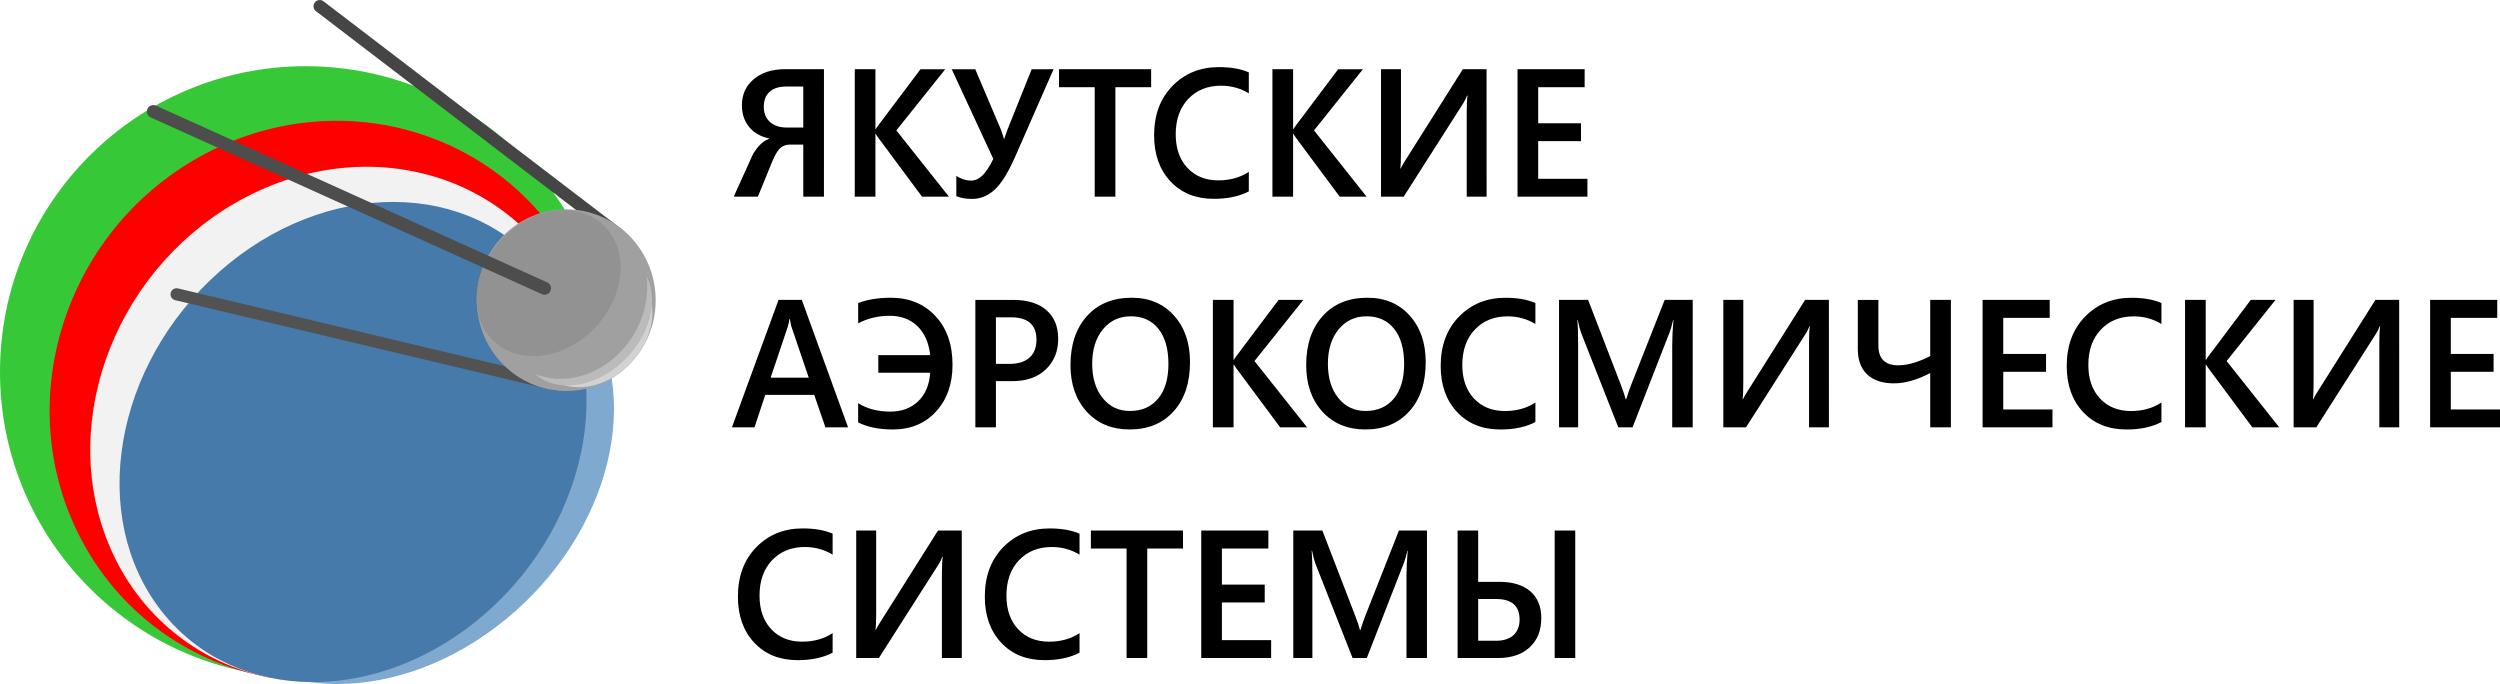
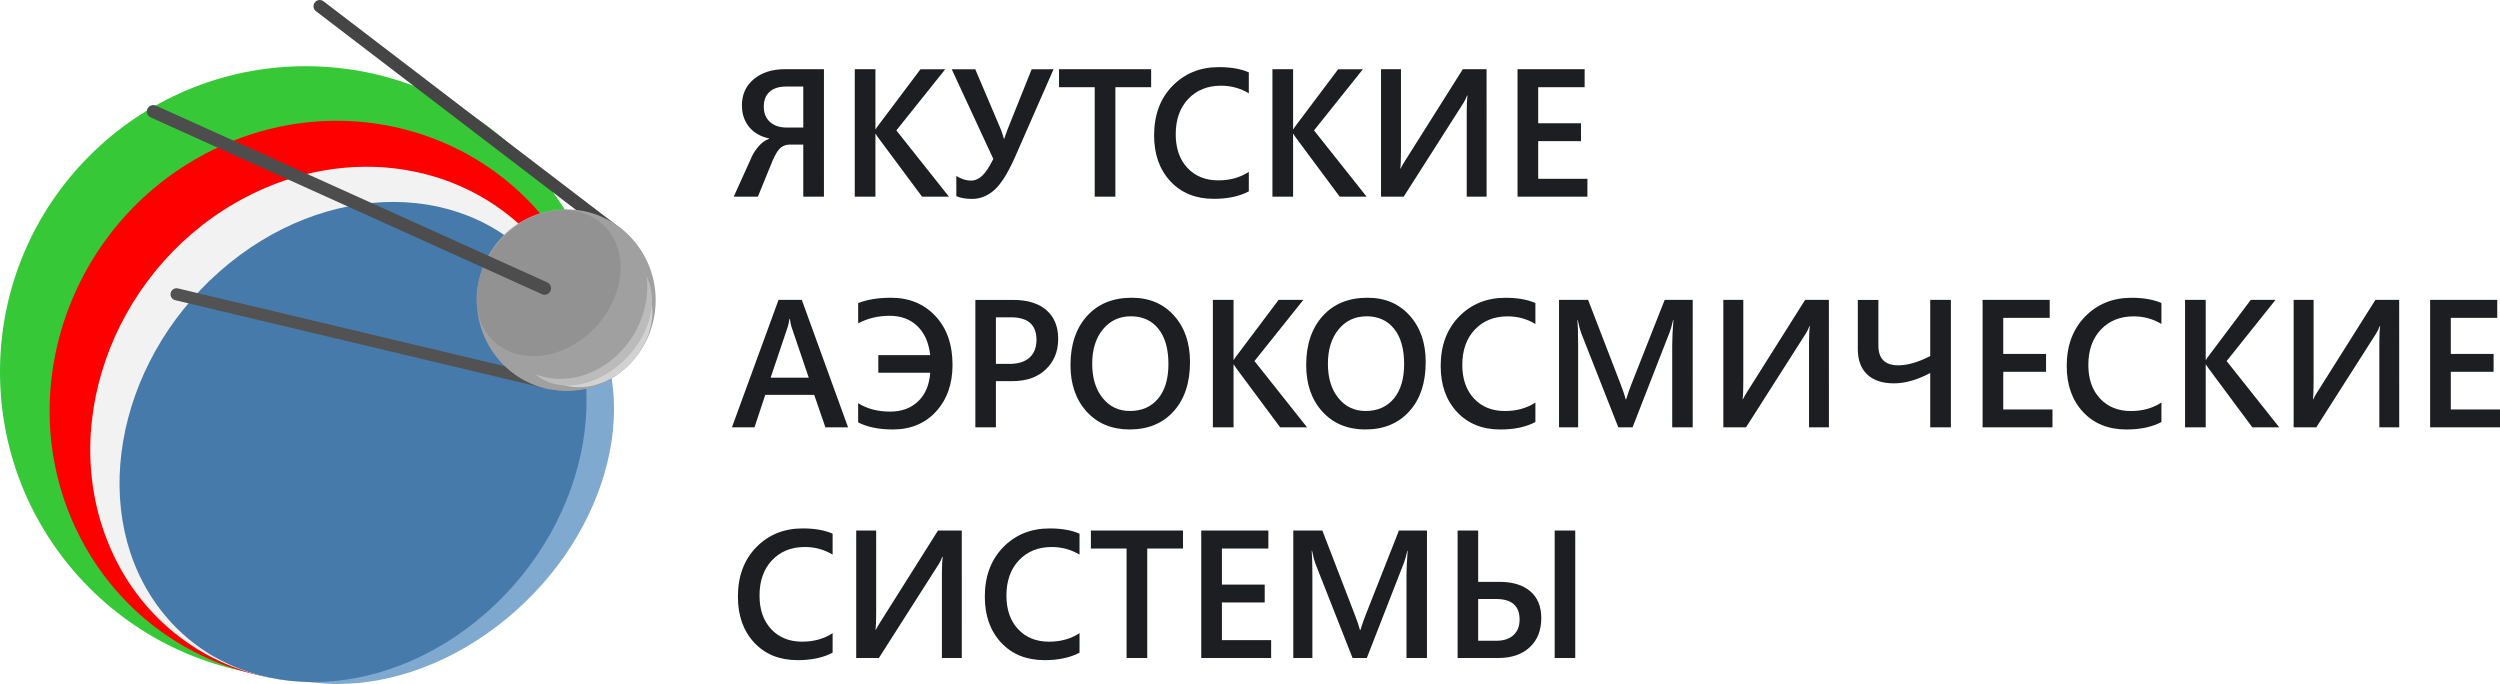
<svg xmlns="http://www.w3.org/2000/svg" width="148.359mm" height="40.59mm" viewBox="0 0 148.359 40.59" version="1.1" id="svg352">
  <defs id="defs346" />
  <g id="layer1" transform="translate(-22.77114,-74.57687)">
-     <g aria-label="ЯКУТСКИЕ АЭРОКОСМИЧЕСКИЕ СИСТЕМЫ" transform="matrix(0.9883047,0,0,1.011834,-12.45192,65.80763)" id="text3287" style="font-style:normal;font-variant:normal;font-weight:normal;font-stretch:normal;font-size:10.676px;line-height:1.25;font-family:'Lucida Sans Unicode';-inkscape-font-specification:'Lucida Sans Unicode';fill:currentColor;fill-opacity:1;stroke:none;stroke-width:0.667">
+     <g aria-label="ЯКУТСКИЕ АЭРОКОСМИЧЕСКИЕ СИСТЕМЫ" transform="matrix(0.9883047,0,0,1.011834,-12.45192,65.80763)" id="text3287" style="font-style:normal;font-variant:normal;font-weight:normal;font-stretch:normal;font-size:10.676px;line-height:1.25;font-family:'Lucida Sans Unicode';-inkscape-font-specification:'Lucida Sans Unicode';fill:#1c1e21;fill-opacity:1;stroke:none;stroke-width:0.667">
      <path d="m 85.114,20.202 h -1.241 v -3.055 h -0.803 q -0.308,0 -0.542,0.172 -0.229,0.172 -0.495,0.766 l -0.886,2.116 h -1.449 l 1.1,-2.377 q 0.13,-0.276 0.396,-0.579 0.271,-0.308 0.626,-0.438 v -0.021 q -0.772,-0.162 -1.204,-0.678 -0.427,-0.521 -0.427,-1.262 0,-0.959 0.714,-1.538 0.714,-0.584 1.877,-0.584 h 2.335 z m -1.241,-4.056 v -2.403 h -1.037 q -0.636,0 -0.985,0.308 -0.349,0.308 -0.349,0.871 0,0.568 0.37,0.897 0.375,0.328 1.006,0.328 z" style="font-style:normal;font-variant:normal;font-weight:600;font-stretch:normal;font-size:10.676px;font-family:'Lucida Sans';-inkscape-font-specification:'Lucida Sans Semi-Bold';stroke-width:0.667" id="path4052" />
      <path d="m 92.621,20.202 h -1.616 l -2.601,-3.42 q -0.146,-0.193 -0.177,-0.261 h -0.021 V 20.202 h -1.241 v -7.475 h 1.241 v 3.514 h 0.021 q 0.063,-0.115 0.177,-0.255 l 2.507,-3.258 h 1.486 l -2.935,3.587 z" style="font-style:normal;font-variant:normal;font-weight:600;font-stretch:normal;font-size:10.676px;font-family:'Lucida Sans';-inkscape-font-specification:'Lucida Sans Semi-Bold';stroke-width:0.667" id="path4054" />
      <path d="m 98.902,12.727 -2.325,5.176 q -0.646,1.413 -1.251,1.924 -0.599,0.506 -1.314,0.506 -0.568,0 -0.949,-0.162 v -1.183 q 0.454,0.271 0.871,0.271 0.37,0 0.678,-0.281 0.313,-0.281 0.672,-0.99 l -2.497,-5.26 h 1.413 l 1.543,3.545 q 0.047,0.109 0.182,0.542 h 0.01 q 0.016,-0.052 0.198,-0.542 l 1.454,-3.545 z" style="font-style:normal;font-variant:normal;font-weight:600;font-stretch:normal;font-size:10.676px;font-family:'Lucida Sans';-inkscape-font-specification:'Lucida Sans Semi-Bold';stroke-width:0.667" id="path4056" />
      <path d="m 104.762,13.78 h -2.148 V 20.202 h -1.241 v -6.422 h -2.143 v -1.053 h 5.531 z" style="font-style:normal;font-variant:normal;font-weight:600;font-stretch:normal;font-size:10.676px;font-family:'Lucida Sans';-inkscape-font-specification:'Lucida Sans Semi-Bold';stroke-width:0.667" id="path4058" />
      <path d="m 110.626,19.89 q -0.845,0.438 -2.101,0.438 -1.626,0 -2.606,-1.027 -0.98,-1.027 -0.98,-2.695 0,-1.793 1.1,-2.898 1.105,-1.105 2.789,-1.105 1.084,0 1.798,0.308 v 1.23 q -0.756,-0.448 -1.668,-0.448 -1.215,0 -1.97,0.777 -0.751,0.777 -0.751,2.075 0,1.235 0.704,1.97 0.704,0.73 1.851,0.73 1.058,0 1.835,-0.5 z" style="font-style:normal;font-variant:normal;font-weight:600;font-stretch:normal;font-size:10.676px;font-family:'Lucida Sans';-inkscape-font-specification:'Lucida Sans Semi-Bold';stroke-width:0.667" id="path4060" />
      <path d="m 117.7,20.202 h -1.616 l -2.601,-3.42 q -0.146,-0.193 -0.177,-0.261 h -0.021 V 20.202 h -1.241 v -7.475 h 1.241 v 3.514 h 0.021 q 0.063,-0.115 0.177,-0.255 l 2.507,-3.258 h 1.486 l -2.935,3.587 z" style="font-style:normal;font-variant:normal;font-weight:600;font-stretch:normal;font-size:10.676px;font-family:'Lucida Sans';-inkscape-font-specification:'Lucida Sans Semi-Bold';stroke-width:0.667" id="path4062" />
      <path d="m 124.904,20.202 h -1.194 v -4.978 q 0,-0.672 0.052,-0.949 h -0.031 q -0.089,0.235 -0.219,0.433 l -3.587,5.494 h -1.361 v -7.475 h 1.199 v 4.754 q 0,0.818 -0.042,1.069 h 0.021 q 0.104,-0.209 0.271,-0.459 l 3.461,-5.364 h 1.428 z" style="font-style:normal;font-variant:normal;font-weight:600;font-stretch:normal;font-size:10.676px;font-family:'Lucida Sans';-inkscape-font-specification:'Lucida Sans Semi-Bold';stroke-width:0.667" id="path4064" />
      <path d="m 130.957,20.202 h -4.196 v -7.475 h 4.03 v 1.053 h -2.789 v 2.116 h 2.57 v 1.048 h -2.57 v 2.21 h 2.956 z" style="font-style:normal;font-variant:normal;font-weight:600;font-stretch:normal;font-size:10.676px;font-family:'Lucida Sans';-inkscape-font-specification:'Lucida Sans Semi-Bold';stroke-width:0.667" id="path4066" />
      <path d="m 86.563,33.73 h -1.361 l -0.672,-1.903 h -2.94 l -0.646,1.903 h -1.355 l 2.799,-7.475 h 1.397 z m -2.361,-2.914 -1.037,-2.982 q -0.047,-0.146 -0.099,-0.469 h -0.021 q -0.047,0.297 -0.104,0.469 l -1.027,2.982 z" style="font-style:normal;font-variant:normal;font-weight:600;font-stretch:normal;font-size:10.676px;font-family:'Lucida Sans';-inkscape-font-specification:'Lucida Sans Semi-Bold';stroke-width:0.667" id="path4068" />
      <path d="M 87.168,33.444 V 32.312 q 0.792,0.495 1.929,0.495 1.022,0 1.668,-0.599 0.652,-0.605 0.73,-1.679 h -3.117 v -1.032 h 3.117 q -0.125,-1.095 -0.766,-1.699 -0.641,-0.61 -1.668,-0.61 -1.043,0 -1.892,0.443 v -1.189 q 0.818,-0.313 1.965,-0.313 1.647,0 2.674,1.074 1.027,1.069 1.027,2.862 0,1.679 -0.99,2.737 -0.985,1.053 -2.601,1.053 -1.23,0 -2.075,-0.412 z" style="font-style:normal;font-variant:normal;font-weight:600;font-stretch:normal;font-size:10.676px;font-family:'Lucida Sans';-inkscape-font-specification:'Lucida Sans Semi-Bold';stroke-width:0.667" id="path4070" />
      <path d="m 95.441,31.02 v 2.711 h -1.235 v -7.475 h 2.268 q 1.288,0 1.997,0.599 0.709,0.599 0.709,1.689 0,1.09 -0.74,1.783 -0.74,0.693 -2.002,0.693 z m 0,-3.743 v 2.732 h 0.803 q 0.798,0 1.215,-0.37 0.417,-0.37 0.417,-1.043 0,-1.319 -1.533,-1.319 z" style="font-style:normal;font-variant:normal;font-weight:600;font-stretch:normal;font-size:10.676px;font-family:'Lucida Sans';-inkscape-font-specification:'Lucida Sans Semi-Bold';stroke-width:0.667" id="path4072" />
      <path d="m 103.479,33.855 q -1.616,0 -2.591,-1.048 -0.97,-1.048 -0.97,-2.726 0,-1.804 0.99,-2.878 0.99,-1.074 2.69,-1.074 1.574,0 2.533,1.043 0.964,1.043 0.964,2.726 0,1.83 -0.985,2.893 -0.985,1.063 -2.633,1.063 z m 0.057,-6.636 q -1.027,0 -1.673,0.766 -0.641,0.766 -0.641,2.017 0,1.246 0.626,2.007 0.626,0.761 1.637,0.761 1.074,0 1.694,-0.725 0.62,-0.725 0.62,-2.028 0,-1.34 -0.605,-2.07 -0.599,-0.73 -1.658,-0.73 z" style="font-style:normal;font-variant:normal;font-weight:600;font-stretch:normal;font-size:10.676px;font-family:'Lucida Sans';-inkscape-font-specification:'Lucida Sans Semi-Bold';stroke-width:0.667" id="path4074" />
      <path d="m 114.124,33.73 h -1.616 l -2.601,-3.42 q -0.146,-0.193 -0.177,-0.261 h -0.021 v 3.68 h -1.241 v -7.475 h 1.241 v 3.514 h 0.021 q 0.063,-0.115 0.177,-0.255 l 2.507,-3.258 h 1.486 l -2.935,3.587 z" style="font-style:normal;font-variant:normal;font-weight:600;font-stretch:normal;font-size:10.676px;font-family:'Lucida Sans';-inkscape-font-specification:'Lucida Sans Semi-Bold';stroke-width:0.667" id="path4076" />
      <path d="m 117.632,33.855 q -1.616,0 -2.591,-1.048 -0.97,-1.048 -0.97,-2.726 0,-1.804 0.99,-2.878 0.99,-1.074 2.69,-1.074 1.574,0 2.533,1.043 0.964,1.043 0.964,2.726 0,1.83 -0.985,2.893 -0.985,1.063 -2.633,1.063 z m 0.057,-6.636 q -1.027,0 -1.673,0.766 -0.641,0.766 -0.641,2.017 0,1.246 0.626,2.007 0.626,0.761 1.637,0.761 1.074,0 1.694,-0.725 0.62,-0.725 0.62,-2.028 0,-1.34 -0.605,-2.07 -0.599,-0.73 -1.658,-0.73 z" style="font-style:normal;font-variant:normal;font-weight:600;font-stretch:normal;font-size:10.676px;font-family:'Lucida Sans';-inkscape-font-specification:'Lucida Sans Semi-Bold';stroke-width:0.667" id="path4078" />
      <path d="m 127.834,33.418 q -0.845,0.438 -2.101,0.438 -1.626,0 -2.606,-1.027 -0.98,-1.027 -0.98,-2.695 0,-1.793 1.1,-2.898 1.105,-1.105 2.789,-1.105 1.084,0 1.798,0.308 v 1.23 q -0.756,-0.448 -1.668,-0.448 -1.215,0 -1.97,0.777 -0.751,0.777 -0.751,2.075 0,1.235 0.704,1.97 0.704,0.73 1.851,0.73 1.058,0 1.835,-0.5 z" style="font-style:normal;font-variant:normal;font-weight:600;font-stretch:normal;font-size:10.676px;font-family:'Lucida Sans';-inkscape-font-specification:'Lucida Sans Semi-Bold';stroke-width:0.667" id="path4080" />
      <path d="m 137.28,33.73 h -1.23 v -4.838 q 0,-0.594 0.073,-1.454 h -0.021 q -0.115,0.49 -0.203,0.704 l -2.231,5.588 h -0.855 l -2.236,-5.547 q -0.094,-0.245 -0.198,-0.745 h -0.021 q 0.042,0.448 0.042,1.465 v 4.827 h -1.147 v -7.475 h 1.746 l 1.965,4.978 q 0.224,0.573 0.292,0.855 h 0.026 q 0.193,-0.589 0.313,-0.876 l 2.002,-4.958 h 1.684 z" style="font-style:normal;font-variant:normal;font-weight:600;font-stretch:normal;font-size:10.676px;font-family:'Lucida Sans';-inkscape-font-specification:'Lucida Sans Semi-Bold';stroke-width:0.667" id="path4082" />
      <path d="m 145.459,33.73 h -1.194 v -4.978 q 0,-0.672 0.052,-0.949 h -0.031 q -0.089,0.235 -0.219,0.433 l -3.587,5.494 h -1.361 v -7.475 h 1.199 v 4.754 q 0,0.818 -0.042,1.069 h 0.021 q 0.104,-0.209 0.271,-0.459 l 3.461,-5.364 h 1.428 z" style="font-style:normal;font-variant:normal;font-weight:600;font-stretch:normal;font-size:10.676px;font-family:'Lucida Sans';-inkscape-font-specification:'Lucida Sans Semi-Bold';stroke-width:0.667" id="path4084" />
      <path d="m 152.783,33.73 h -1.241 v -3.185 q -1.173,0.605 -2.179,0.605 -1.037,0 -1.606,-0.521 -0.563,-0.527 -0.563,-1.475 v -2.898 h 1.235 v 2.674 q 0,1.162 1.189,1.162 0.845,0 1.924,-0.542 v -3.295 h 1.241 z" style="font-style:normal;font-variant:normal;font-weight:600;font-stretch:normal;font-size:10.676px;font-family:'Lucida Sans';-inkscape-font-specification:'Lucida Sans Semi-Bold';stroke-width:0.667" id="path4086" />
      <path d="m 158.882,33.73 h -4.196 v -7.475 h 4.03 v 1.053 h -2.789 v 2.116 h 2.57 v 1.048 h -2.57 v 2.21 h 2.956 z" style="font-style:normal;font-variant:normal;font-weight:600;font-stretch:normal;font-size:10.676px;font-family:'Lucida Sans';-inkscape-font-specification:'Lucida Sans Semi-Bold';stroke-width:0.667" id="path4088" />
      <path d="m 165.425,33.418 q -0.844,0.438 -2.101,0.438 -1.626,0 -2.606,-1.027 -0.98,-1.027 -0.98,-2.695 0,-1.793 1.1,-2.898 1.105,-1.105 2.789,-1.105 1.084,0 1.798,0.308 v 1.23 q -0.756,-0.448 -1.668,-0.448 -1.215,0 -1.97,0.777 -0.751,0.777 -0.751,2.075 0,1.235 0.704,1.97 0.704,0.73 1.851,0.73 1.058,0 1.835,-0.5 z" style="font-style:normal;font-variant:normal;font-weight:600;font-stretch:normal;font-size:10.676px;font-family:'Lucida Sans';-inkscape-font-specification:'Lucida Sans Semi-Bold';stroke-width:0.667" id="path4090" />
      <path d="m 172.499,33.73 h -1.616 l -2.601,-3.42 q -0.146,-0.193 -0.177,-0.261 h -0.021 v 3.68 h -1.241 v -7.475 h 1.241 v 3.514 h 0.021 q 0.063,-0.115 0.177,-0.255 l 2.507,-3.258 h 1.486 l -2.935,3.587 z" style="font-style:normal;font-variant:normal;font-weight:600;font-stretch:normal;font-size:10.676px;font-family:'Lucida Sans';-inkscape-font-specification:'Lucida Sans Semi-Bold';stroke-width:0.667" id="path4092" />
      <path d="m 179.703,33.73 h -1.194 v -4.978 q 0,-0.672 0.052,-0.949 h -0.031 q -0.089,0.235 -0.219,0.433 l -3.587,5.494 h -1.361 v -7.475 h 1.199 v 4.754 q 0,0.818 -0.042,1.069 h 0.021 q 0.104,-0.209 0.271,-0.459 l 3.461,-5.364 h 1.428 z" style="font-style:normal;font-variant:normal;font-weight:600;font-stretch:normal;font-size:10.676px;font-family:'Lucida Sans';-inkscape-font-specification:'Lucida Sans Semi-Bold';stroke-width:0.667" id="path4094" />
      <path d="m 185.755,33.73 h -4.196 v -7.475 h 4.03 v 1.053 h -2.789 v 2.116 h 2.57 v 1.048 h -2.57 v 2.21 h 2.956 z" style="font-style:normal;font-variant:normal;font-weight:600;font-stretch:normal;font-size:10.676px;font-family:'Lucida Sans';-inkscape-font-specification:'Lucida Sans Semi-Bold';stroke-width:0.667" id="path4096" />
      <path d="m 85.635,46.946 q -0.844,0.438 -2.101,0.438 -1.626,0 -2.606,-1.027 Q 79.948,45.33 79.948,43.661 q 0,-1.793 1.1,-2.898 1.105,-1.105 2.789,-1.105 1.084,0 1.798,0.308 v 1.23 q -0.756,-0.448 -1.668,-0.448 -1.215,0 -1.97,0.777 -0.751,0.777 -0.751,2.075 0,1.235 0.704,1.97 0.704,0.73 1.851,0.73 1.058,0 1.835,-0.5 z" style="font-style:normal;font-variant:normal;font-weight:600;font-stretch:normal;font-size:10.676px;font-family:'Lucida Sans';-inkscape-font-specification:'Lucida Sans Semi-Bold';stroke-width:0.667" id="path4098" />
      <path d="m 93.392,47.258 h -1.194 v -4.978 q 0,-0.672 0.052,-0.949 h -0.031 q -0.089,0.235 -0.219,0.433 l -3.587,5.494 h -1.361 v -7.475 h 1.199 v 4.754 q 0,0.818 -0.042,1.069 h 0.021 q 0.104,-0.209 0.271,-0.459 l 3.461,-5.364 h 1.428 z" style="font-style:normal;font-variant:normal;font-weight:600;font-stretch:normal;font-size:10.676px;font-family:'Lucida Sans';-inkscape-font-specification:'Lucida Sans Semi-Bold';stroke-width:0.667" id="path4100" />
      <path d="m 100.461,46.946 q -0.845,0.438 -2.101,0.438 -1.626,0 -2.606,-1.027 -0.98,-1.027 -0.98,-2.695 0,-1.793 1.1,-2.898 1.105,-1.105 2.789,-1.105 1.084,0 1.798,0.308 v 1.23 q -0.756,-0.448 -1.668,-0.448 -1.215,0 -1.97,0.777 -0.751,0.777 -0.751,2.075 0,1.235 0.704,1.97 0.704,0.73 1.851,0.73 1.058,0 1.835,-0.5 z" style="font-style:normal;font-variant:normal;font-weight:600;font-stretch:normal;font-size:10.676px;font-family:'Lucida Sans';-inkscape-font-specification:'Lucida Sans Semi-Bold';stroke-width:0.667" id="path4102" />
      <path d="m 106.675,40.836 h -2.148 v 6.422 h -1.241 v -6.422 h -2.143 v -1.053 h 5.531 z" style="font-style:normal;font-variant:normal;font-weight:600;font-stretch:normal;font-size:10.676px;font-family:'Lucida Sans';-inkscape-font-specification:'Lucida Sans Semi-Bold';stroke-width:0.667" id="path4104" />
      <path d="m 111.966,47.258 h -4.196 v -7.475 h 4.03 v 1.053 h -2.789 v 2.116 h 2.57 v 1.048 h -2.57 v 2.21 h 2.956 z" style="font-style:normal;font-variant:normal;font-weight:600;font-stretch:normal;font-size:10.676px;font-family:'Lucida Sans';-inkscape-font-specification:'Lucida Sans Semi-Bold';stroke-width:0.667" id="path4106" />
      <path d="m 121.323,47.258 h -1.23 V 42.421 q 0,-0.594 0.073,-1.454 h -0.021 q -0.115,0.49 -0.203,0.704 l -2.231,5.588 h -0.855 l -2.236,-5.547 q -0.094,-0.245 -0.198,-0.745 h -0.021 q 0.042,0.448 0.042,1.465 v 4.827 h -1.147 v -7.475 h 1.746 l 1.965,4.978 q 0.224,0.573 0.292,0.855 h 0.026 q 0.193,-0.589 0.313,-0.876 l 2.002,-4.958 h 1.684 z" style="font-style:normal;font-variant:normal;font-weight:600;font-stretch:normal;font-size:10.676px;font-family:'Lucida Sans';-inkscape-font-specification:'Lucida Sans Semi-Bold';stroke-width:0.667" id="path4108" />
      <path d="m 130.227,47.258 h -1.235 v -7.475 h 1.235 z m -7.064,0 v -7.475 h 1.235 v 3.008 h 1.277 q 1.189,0 1.851,0.553 0.662,0.553 0.662,1.574 0,1.084 -0.699,1.715 -0.693,0.626 -1.892,0.626 z m 1.235,-3.461 v 2.45 h 1.074 q 0.678,0 1.043,-0.328 0.37,-0.328 0.37,-0.917 0,-1.204 -1.413,-1.204 z" style="font-style:normal;font-variant:normal;font-weight:600;font-stretch:normal;font-size:10.676px;font-family:'Lucida Sans';-inkscape-font-specification:'Lucida Sans Semi-Bold';stroke-width:0.667" id="path4110" />
    </g>
    <circle style="fill:#37c837;stroke-width:0.718" id="path1923-1-7" cx="40.911" cy="96.646" r="18.14" />
    <path style="fill:none;stroke:#454545;stroke-width:0.739;stroke-linecap:round;stroke-linejoin:miter;stroke-miterlimit:4;stroke-dasharray:none;stroke-opacity:1" d="M 59.426,88.461 41.745,74.947" id="path2947-2-3" />
    <ellipse style="fill:#ff0000;stroke-width:0.954" id="path1927-63-3" cx="-10.739" cy="106.257" rx="16.768" ry="16.369" transform="matrix(0.8624141,-0.5062034,0.4844168,0.8748373,0,0)" />
    <ellipse style="fill:#f2f2f2;stroke-width:0.855" id="path1927-6-7-8" cx="1.516" cy="108.797" rx="15.572" ry="14.676" transform="matrix(0.8896678,-0.4566085,0.3836155,0.9234929,0,0)" />
    <ellipse style="fill:#7fa9ce;fill-opacity:1;stroke:none;stroke-width:0.96;stroke-linecap:round;stroke-miterlimit:4;stroke-dasharray:none" id="path3099-8-6" cx="108.253" cy="23.025" rx="11.505" ry="14.643" transform="matrix(0.5895139,0.8077582,-0.7735474,0.6337384,0,0)" />
    <ellipse style="fill:#457aab;fill-opacity:1;stroke:none;stroke-width:0.994;stroke-linecap:round;stroke-miterlimit:4;stroke-dasharray:none" id="path3099-2-1-7" cx="104.71" cy="27.716" rx="12.849" ry="15.161" transform="matrix(0.6160935,0.787673,-0.7500845,0.6613419,0,0)" />
    <path style="fill:#f2f2f2;stroke:#525252;stroke-width:0.718px;stroke-linecap:round;stroke-linejoin:miter;stroke-opacity:1" d="M 55.723,97.393 33.249,92.041" id="path2941-6-2" />
    <ellipse style="fill:#a0a0a0;fill-opacity:1;stroke-width:0.667" id="path1947-1-7" cx="56.375" cy="92.39" rx="5.306" ry="5.39" />
    <ellipse style="fill:#d2d2d2;fill-opacity:1;stroke:none;stroke-width:0.952" id="path2786-7-1-0" cx="73.934" cy="98.281" rx="3.558" ry="3.73" transform="matrix(0.9991207,-0.04192627,-0.1627095,0.986674,0,0)" />
    <ellipse style="fill:#bbbbbb;fill-opacity:1;stroke:none;stroke-width:1.024" id="path2786-5-8-5" cx="47.845" cy="111.468" rx="4.179" ry="3.675" transform="matrix(0.9330298,-0.3597992,0.1157451,0.9932789,0,0)" />
    <ellipse style="fill:#a0a0a0;fill-opacity:1;stroke-width:0.591" id="path1947-3-9-9" cx="57.039" cy="99.361" rx="4.634" ry="4.848" transform="matrix(0.9920337,-0.1259731,0,1,0,0)" />
    <ellipse style="fill:#929292;fill-opacity:1;stroke:none;stroke-width:1.055" id="path2917-0-9" cx="-2.534" cy="106.577" rx="4.704" ry="3.86" transform="matrix(0.7940444,-0.6078598,0.537993,0.8429493,0,0)" />
    <path style="fill:#8e8e8e;fill-opacity:1;stroke:#4d4d4d;stroke-width:0.766px;stroke-linecap:round;stroke-linejoin:miter;stroke-opacity:1" d="M 55.089,91.685 31.869,81.195" id="path2945-8-1" />
  </g>
</svg>
